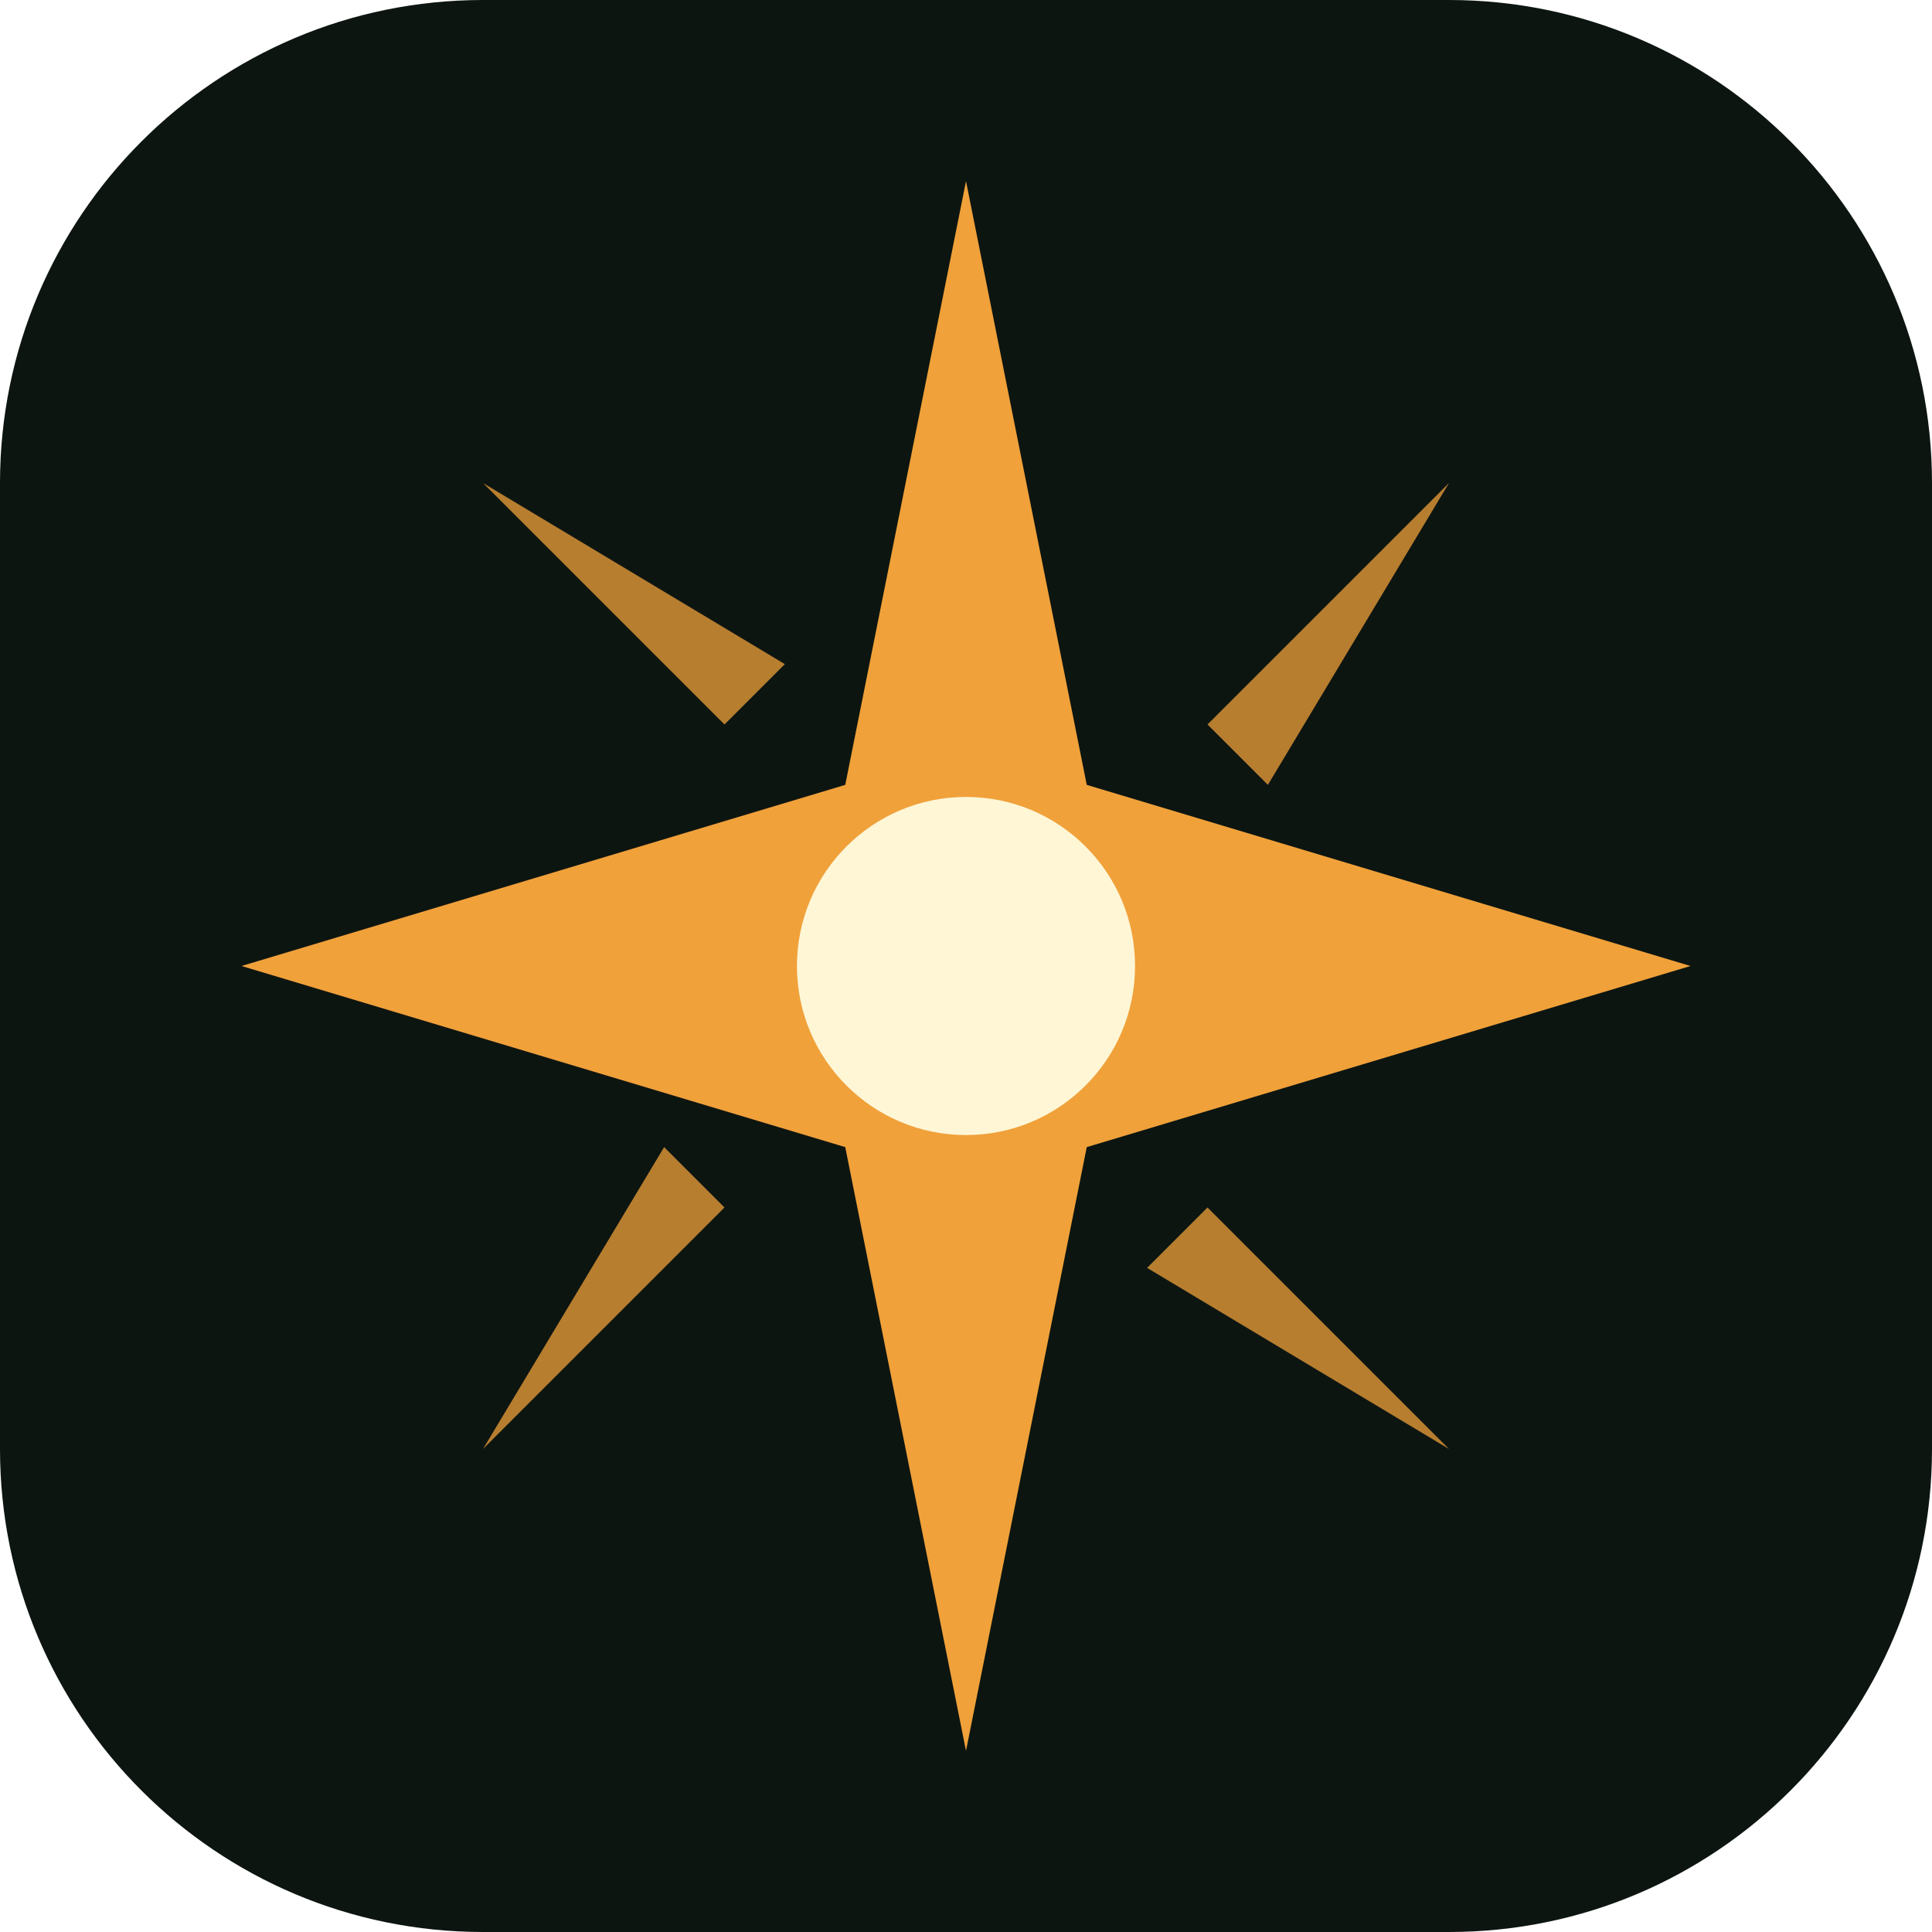
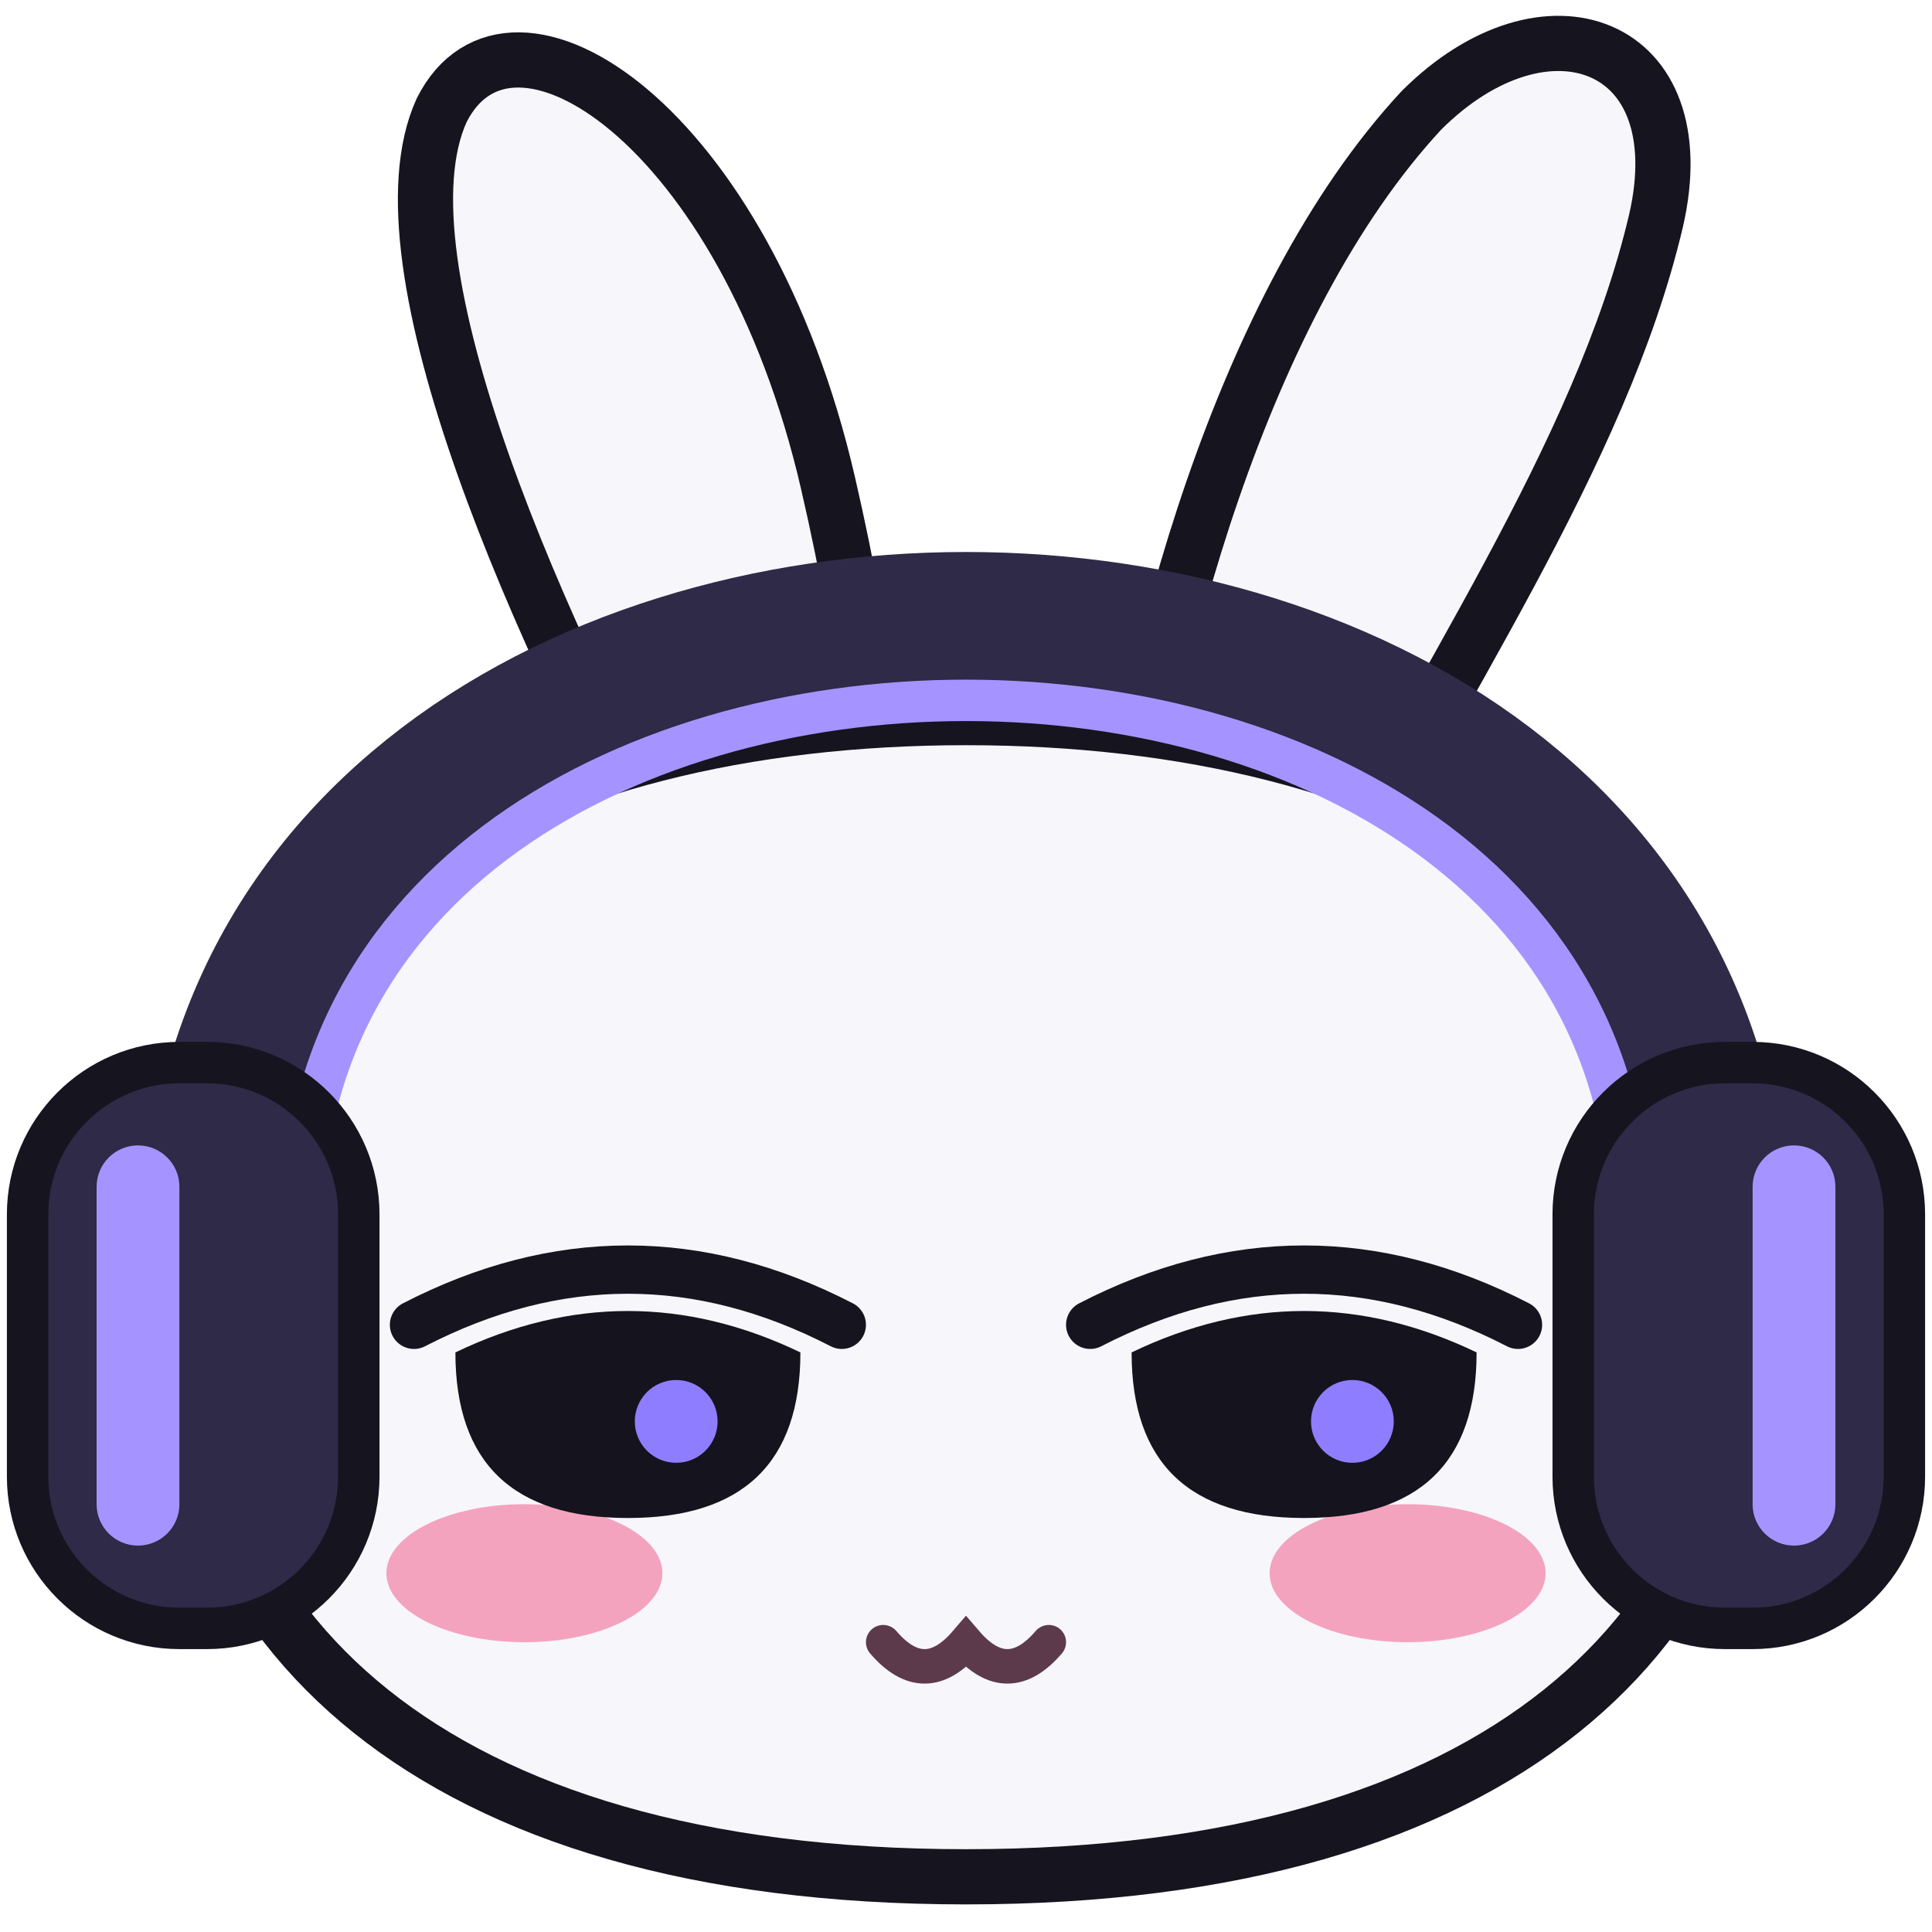
- <svg xmlns="http://www.w3.org/2000/svg" viewBox="0 0 32 32">
-   <rect width="32" height="32" rx="8" fill="#0d1511" />
-   <g fill="#f0a13a">
-     <path d="M16 3 18 13l10 3-10 3-2 10-2-10-10-3 10-3Z" />
-     <path d="m8 8 5 3-1 1Zm16 0-3 5-1-1ZM8 24l3-5 1 1Zm16 0-5-3 1-1Z" opacity=".75" />
-   </g>
-   <circle cx="16" cy="16" r="2.8" fill="#fff6d6" />
+ <svg xmlns="http://www.w3.org/2000/svg" viewBox="60 0 280 280">
+   <path d="M160 132C138 92 114 38 124 16C134-4 168 18 180 70C186 96 188 116 186 132Z" fill="#f7f6fb" stroke="#16141f" stroke-width="8" stroke-linejoin="round" />
+   <path d="M222 132C226 96 240 44 266 16C284-2 306 6 300 32C292 66 268 100 250 136Z" fill="#f7f6fb" stroke="#16141f" stroke-width="8" stroke-linejoin="round" />
+   <path d="M200 272C122 272 86 236 86 188C86 132 136 104 200 104C264 104 314 132 314 188C314 236 278 272 200 272Z" fill="#f7f6fb" stroke="#16141f" stroke-width="8" />
+   <path d="M92 190C82 58 318 58 308 190" stroke="#2e2a47" stroke-width="22" fill="none" stroke-linecap="round" />
+   <path d="M104 184C96 74 304 74 296 184" stroke="#a594ff" stroke-width="6" fill="none" stroke-linecap="round" />
+   <rect x="64" y="154" width="48" height="82" rx="22" fill="#2e2a47" stroke="#16141f" stroke-width="6" />
+   <rect x="288" y="154" width="48" height="82" rx="22" fill="#2e2a47" stroke="#16141f" stroke-width="6" />
+   <rect x="74" y="166" width="12" height="58" rx="6" fill="#a594ff" />
+   <rect x="314" y="166" width="12" height="58" rx="6" fill="#a594ff" />
+   <ellipse cx="136" cy="228" rx="20" ry="10" fill="#f4a3bf" />
+   <ellipse cx="264" cy="228" rx="20" ry="10" fill="#f4a3bf" />
+   <path d="M126 196Q151 184 176 196Q176 220 151 220Q126 220 126 196Z" fill="#15131d" />
+   <path d="M224 196Q249 184 274 196Q274 220 249 220Q224 220 224 196Z" fill="#15131d" />
+   <circle cx="158" cy="206" r="6" fill="#8f7dff" />
+   <circle cx="256" cy="206" r="6" fill="#8f7dff" />
+   <path d="M120 192Q151 176 182 192M218 192Q249 176 280 192" stroke="#16141f" stroke-width="7" fill="none" stroke-linecap="round" />
+   <path d="M188 238Q194 245 200 238Q206 245 212 238" stroke="#5c3a4c" stroke-width="5" fill="none" stroke-linecap="round" />
</svg>
